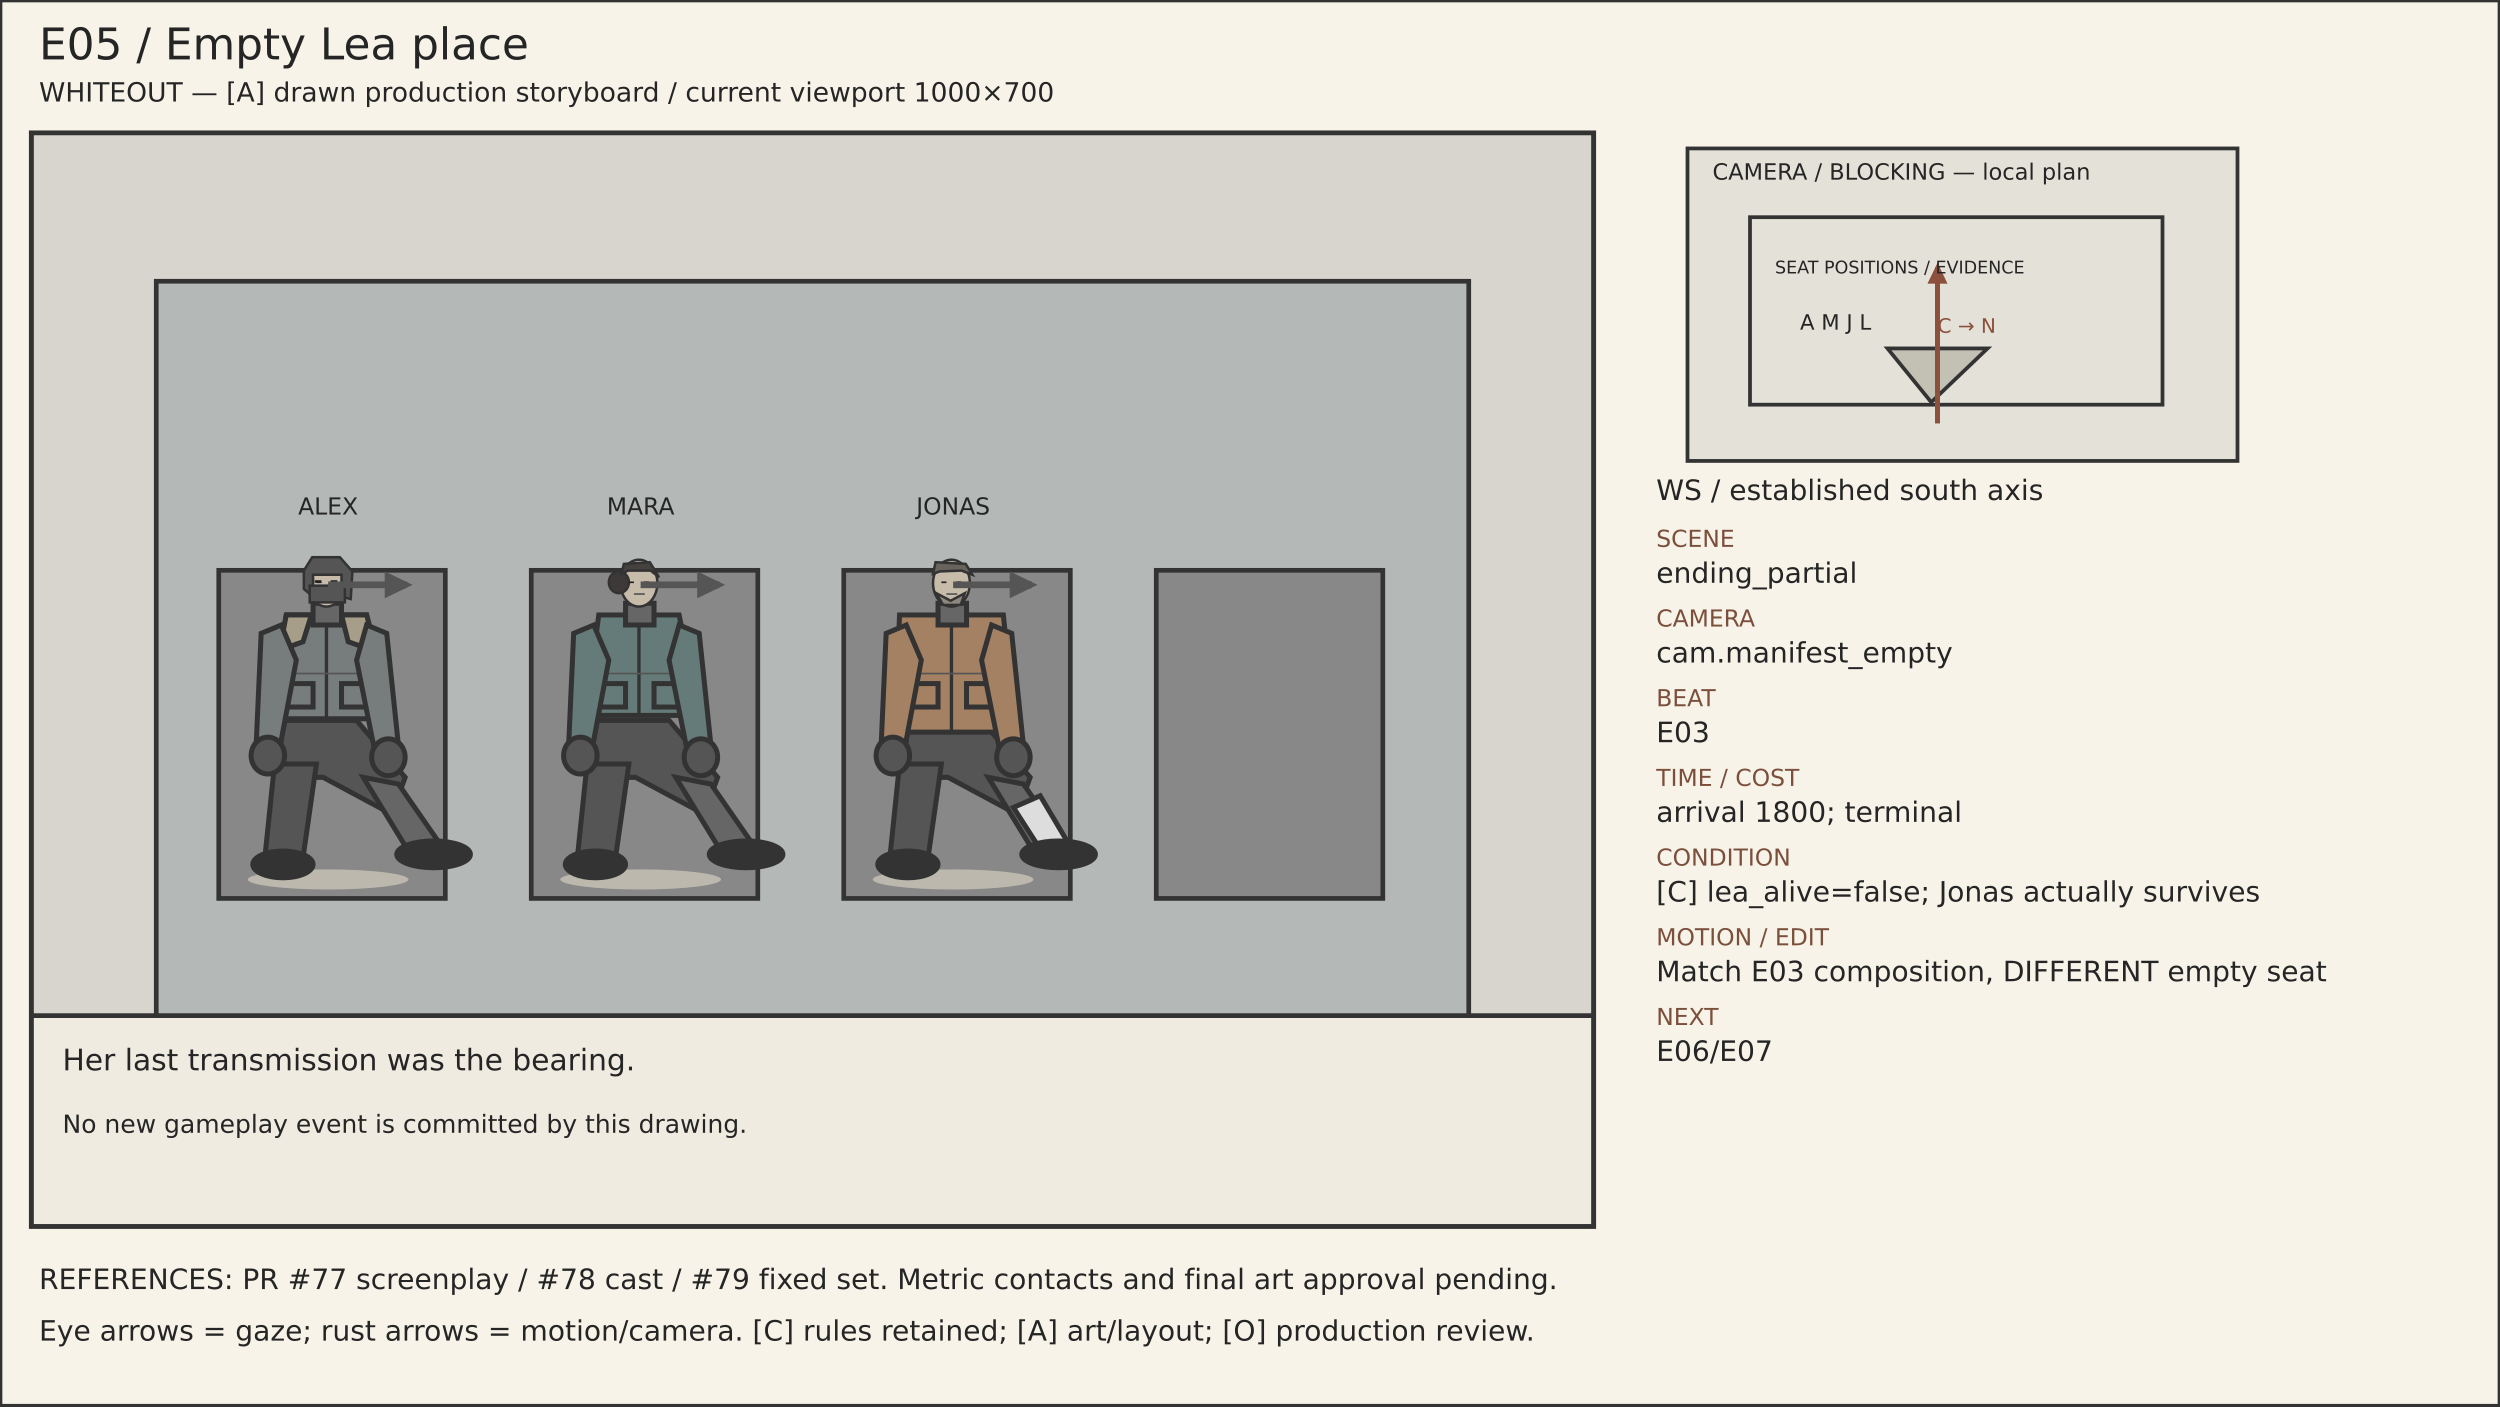
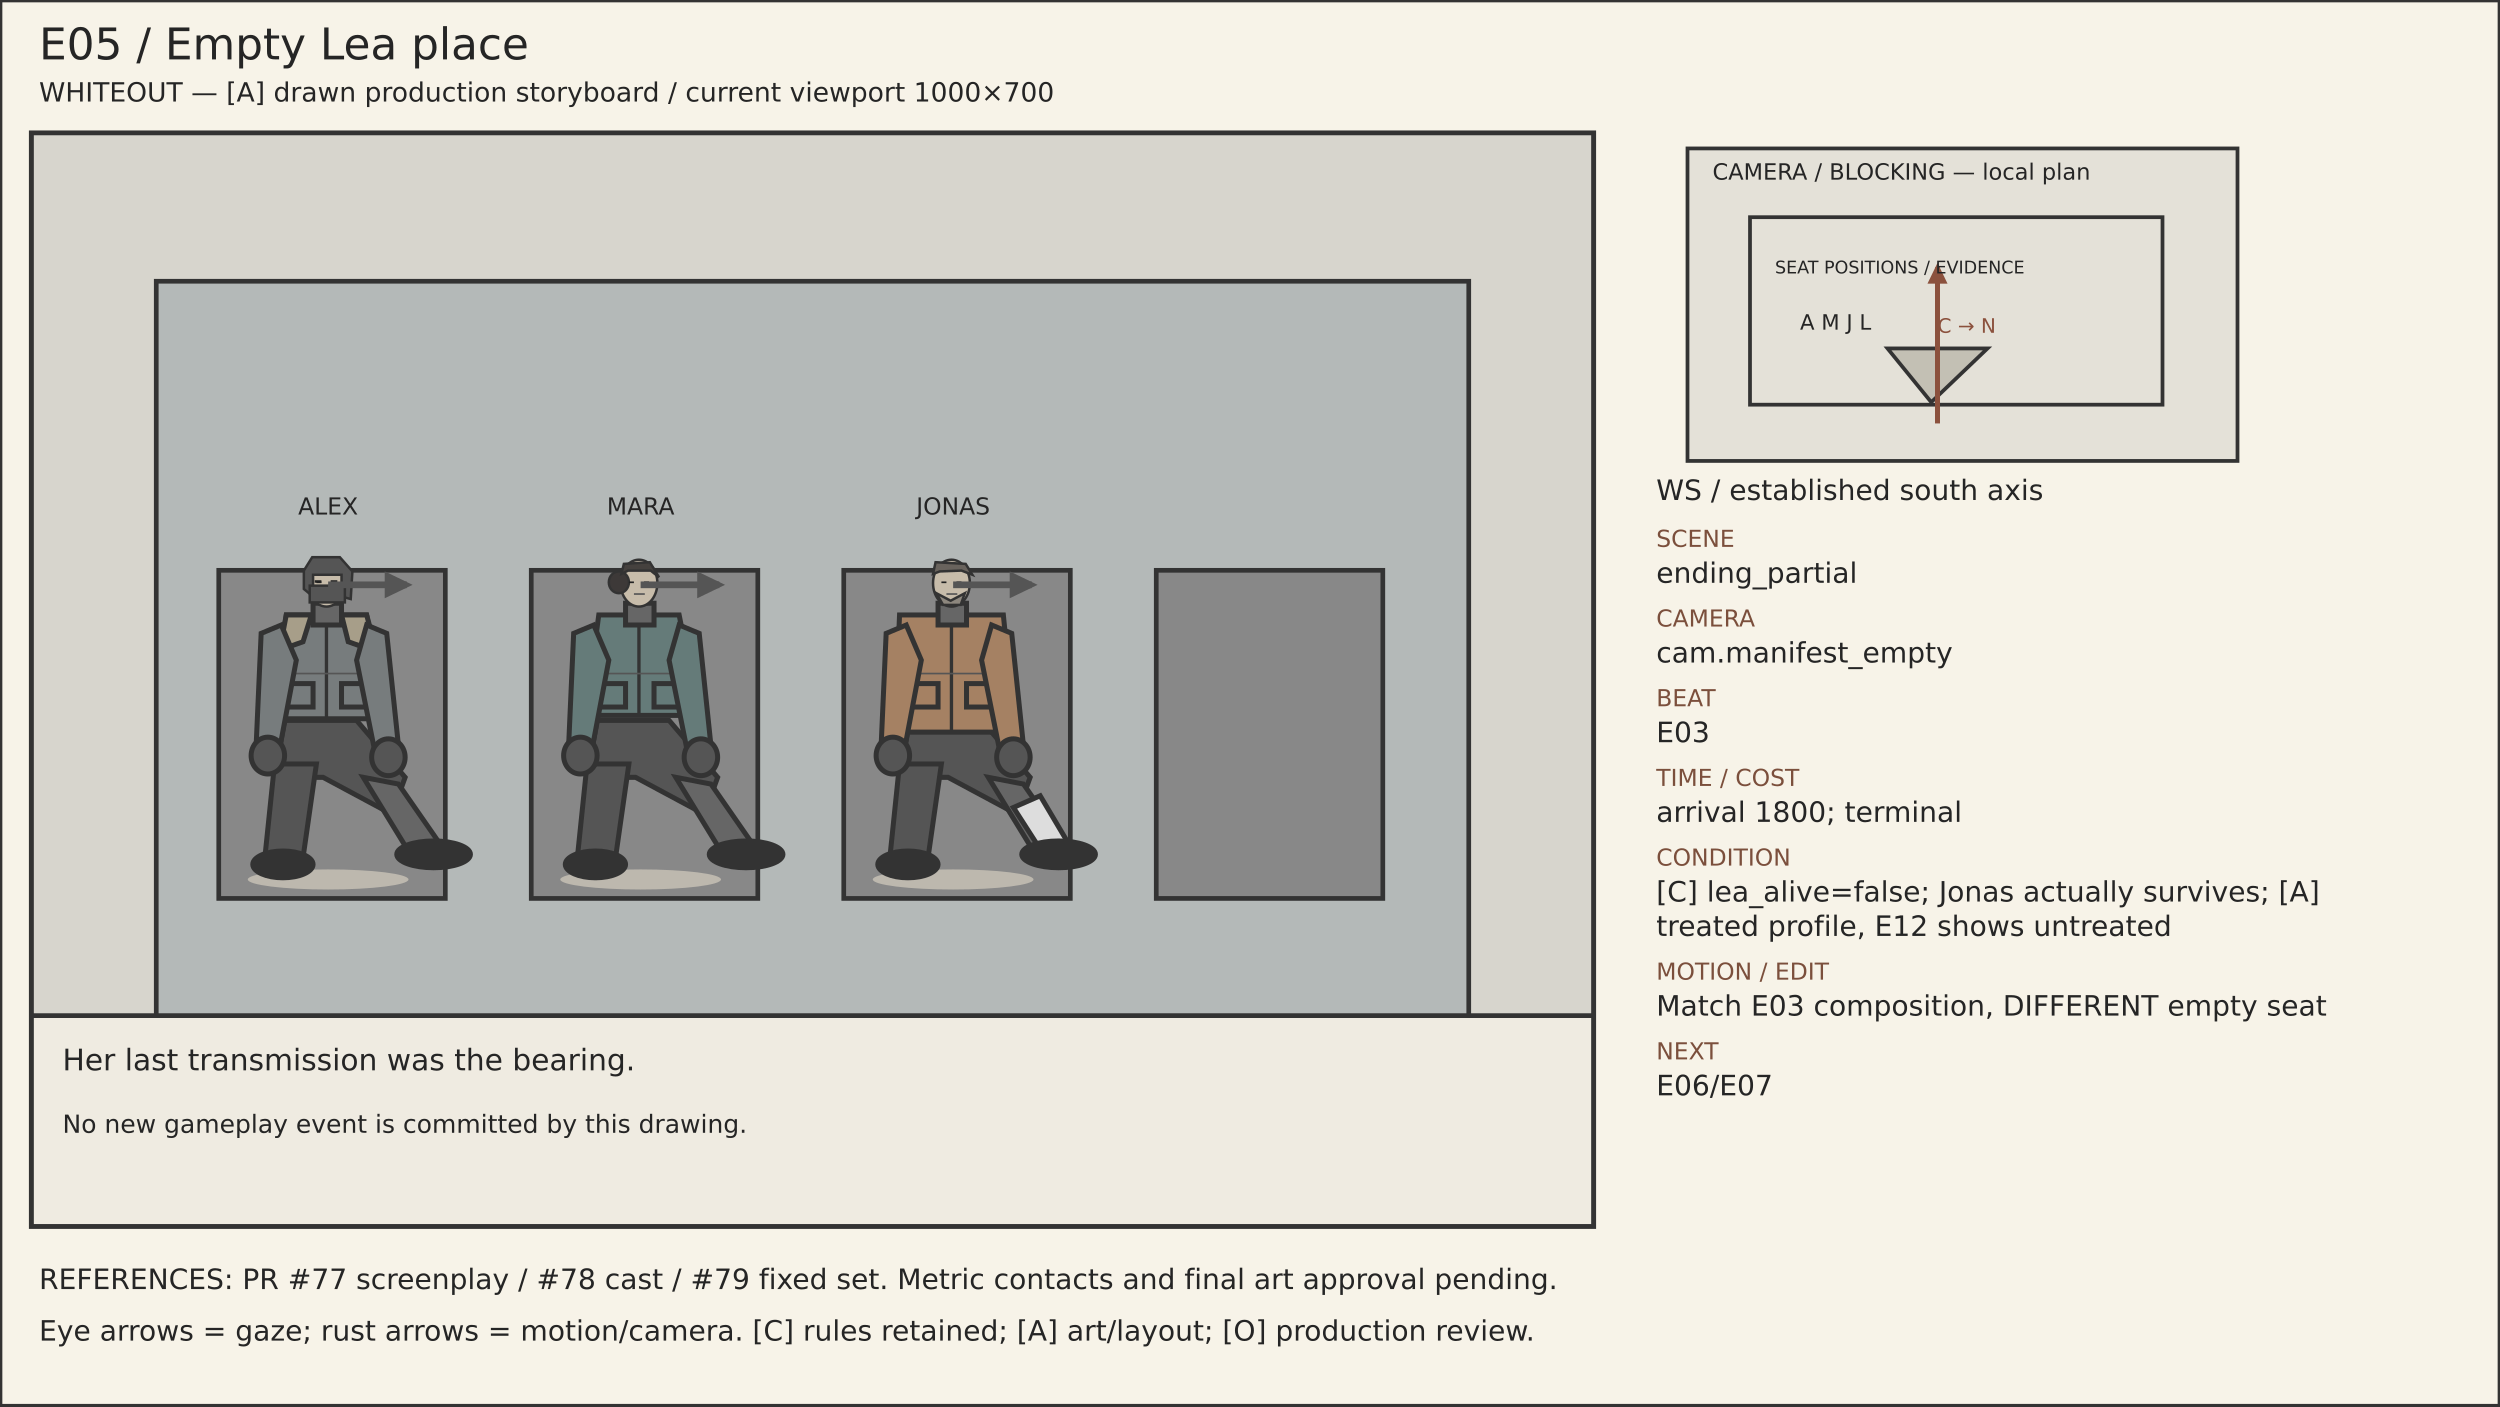
<svg xmlns="http://www.w3.org/2000/svg" width="1600" height="900" viewBox="0 0 1600 900">
  <rect x="0" y="0" width="1600" height="900" rx="0" fill="#f7f3e8" stroke="#333" stroke-width="3" />
  <text x="25" y="38" font-size="28" fill="#252525" text-anchor="start" font-family="DejaVu Sans,sans-serif">E05 / Empty Lea place</text>
  <text x="25" y="65" font-size="17" fill="#252525" text-anchor="start" font-family="DejaVu Sans,sans-serif">WHITEOUT — [A] drawn production storyboard / current viewport 1000×700</text>
  <svg x="20" y="85" width="1000" height="700" viewBox="0 0 1000 700">
    <rect x="0" y="0" width="1000" height="700" rx="0" fill="#d7d5cd" stroke="#333" stroke-width="3" />
    <rect x="80" y="95" width="840" height="480" rx="0" fill="#b4b9b8" stroke="#333" stroke-width="3" />
    <rect x="120" y="280" width="145" height="210" rx="0" fill="#888" stroke="#333" stroke-width="3" />
    <g transform="translate(136.4286,255.0) scale(1.071429)">
      <ellipse cx="50" cy="208" rx="48" ry="6" fill="#bdb8ae" stroke="none" stroke-width="3" />
      <polygon points="24,113 67,113 96,147 88,169 47,147 18,147" fill="#555" stroke="#333" stroke-width="3" />
      <polygon points="18,139 43,139 35,195 12,197" fill="#555" stroke="#333" stroke-width="3" />
      <polygon points="71,147 92,151 117,187 101,196" fill="#666" stroke="#333" stroke-width="3" />
      <ellipse cx="23" cy="199" rx="18" ry="8" fill="#333" stroke="#333" stroke-width="3" />
      <ellipse cx="113" cy="193" rx="22" ry="8" fill="#333" stroke="#333" stroke-width="3" />
      <polygon points="25,50 73,50 85,112 17,112" fill="#777c7d" stroke="#333" stroke-width="3" />
      <polygon points="25,50 40,50 35,66 21,71" fill="#a79e89" stroke="#333" stroke-width="3" />
      <polygon points="58,50 73,50 79,72 62,66" fill="#a79e89" stroke="#333" stroke-width="3" />
      <path d="M49,55 L49,112" fill="none" stroke="#333" stroke-width="2" />
      <path d="M20,85 L80,85" fill="none" stroke="#555" stroke-width="1" />
      <rect x="24" y="91" width="17" height="14" rx="0" fill="#777c7d" stroke="#333" stroke-width="3" />
      <rect x="58" y="91" width="17" height="14" rx="0" fill="#777c7d" stroke="#333" stroke-width="3" />
      <polygon points="22,56 10,61 7,128 21,130 31,77" fill="#777c7d" stroke="#333" stroke-width="3" />
      <polygon points="73,56 85,61 92,128 78,132 67,77" fill="#777c7d" stroke="#333" stroke-width="3" />
      <ellipse cx="14" cy="134" rx="10" ry="11" fill="#555" stroke="#333" stroke-width="3" />
      <ellipse cx="86" cy="135" rx="10" ry="11" fill="#555" stroke="#333" stroke-width="3" />
      <rect x="41" y="43" width="17" height="13" rx="0" fill="#666" stroke="#333" stroke-width="3" />
      <g transform="translate(24.5,15.5) scale(.5)">
        <ellipse cx="49" cy="31" rx="22" ry="28" fill="#c7bcaa" stroke="#333" stroke-width="3" />
        <polygon points="22,38 22,16 32,0 65,0 80,17 78,50 67,47 67,21 33,21 33,47" fill="#555" stroke="#333" stroke-width="3" />
        <rect x="29" y="34" width="42" height="20" rx="0" fill="#555" stroke="#333" stroke-width="3" />
        <path d="M35,29 L43,29" fill="none" stroke="#222" stroke-width="3" />
        <path d="M54,29 L62,29" fill="none" stroke="#222" stroke-width="3" />
        <path d="M37,30 L43,30" fill="none" stroke="#222" stroke-width="2" />
        <path d="M55,30 L61,30" fill="none" stroke="#222" stroke-width="2" />
        <path d="M43,44 L56,44" fill="none" stroke="#555" stroke-width="2" />
      </g>
      <text x="50" y="-10" font-size="14" fill="#252525" text-anchor="middle" font-family="DejaVu Sans,sans-serif">ALEX</text>
      <path d="M50,32 L97,32" fill="none" stroke="#555" stroke-width="4" />
      <polygon points="97,32 85.294,37.655 85.294,26.345" fill="#555" stroke="#555" stroke-width="3" />
    </g>
    <rect x="320" y="280" width="145" height="210" rx="0" fill="#888" stroke="#333" stroke-width="3" />
    <g transform="translate(336.4286,255.0) scale(1.071429)">
      <ellipse cx="50" cy="208" rx="48" ry="6" fill="#bdb8ae" stroke="none" stroke-width="3" />
      <polygon points="24,113 67,113 96,147 88,169 47,147 18,147" fill="#555" stroke="#333" stroke-width="3" />
      <polygon points="18,139 43,139 35,195 12,197" fill="#555" stroke="#333" stroke-width="3" />
      <polygon points="71,147 92,151 117,187 101,196" fill="#666" stroke="#333" stroke-width="3" />
      <ellipse cx="23" cy="199" rx="18" ry="8" fill="#333" stroke="#333" stroke-width="3" />
      <ellipse cx="113" cy="193" rx="22" ry="8" fill="#333" stroke="#333" stroke-width="3" />
      <polygon points="25,50 73,50 85,110 17,110" fill="#657b79" stroke="#333" stroke-width="3" />
      <path d="M49,55 L49,110" fill="none" stroke="#333" stroke-width="2" />
      <path d="M20,85 L80,85" fill="none" stroke="#555" stroke-width="1" />
      <rect x="24" y="91" width="17" height="14" rx="0" fill="#657b79" stroke="#333" stroke-width="3" />
      <rect x="58" y="91" width="17" height="14" rx="0" fill="#657b79" stroke="#333" stroke-width="3" />
      <polygon points="22,56 10,61 7,128 21,130 31,77" fill="#657b79" stroke="#333" stroke-width="3" />
      <polygon points="73,56 85,61 92,128 78,132 67,77" fill="#657b79" stroke="#333" stroke-width="3" />
      <ellipse cx="14" cy="134" rx="10" ry="11" fill="#555" stroke="#333" stroke-width="3" />
      <ellipse cx="86" cy="135" rx="10" ry="11" fill="#555" stroke="#333" stroke-width="3" />
      <rect x="41" y="43" width="17" height="13" rx="0" fill="#666" stroke="#333" stroke-width="3" />
      <g transform="translate(24.5,15.5) scale(.5)">
        <ellipse cx="49" cy="31" rx="22" ry="28" fill="#c7bcaa" stroke="#333" stroke-width="3" />
        <ellipse cx="25" cy="30" rx="12" ry="13" fill="#3d3938" stroke="#333" stroke-width="3" />
        <polygon points="28,20 31,8 62,6 73,24 63,16 36,16" fill="#45413e" stroke="#333" stroke-width="3" />
        <path d="M37,30 L43,30" fill="none" stroke="#222" stroke-width="2" />
        <path d="M55,30 L61,30" fill="none" stroke="#222" stroke-width="2" />
        <path d="M43,44 L56,44" fill="none" stroke="#555" stroke-width="2" />
      </g>
      <text x="50" y="-10" font-size="14" fill="#252525" text-anchor="middle" font-family="DejaVu Sans,sans-serif">MARA</text>
      <path d="M50,32 L97,32" fill="none" stroke="#555" stroke-width="4" />
      <polygon points="97,32 85.294,37.655 85.294,26.345" fill="#555" stroke="#555" stroke-width="3" />
    </g>
    <rect x="520" y="280" width="145" height="210" rx="0" fill="#888" stroke="#333" stroke-width="3" />
    <g transform="translate(536.4286,255.0) scale(1.071429)">
      <ellipse cx="50" cy="208" rx="48" ry="6" fill="#bdb8ae" stroke="none" stroke-width="3" />
      <polygon points="24,113 67,113 96,147 88,169 47,147 18,147" fill="#555" stroke="#333" stroke-width="3" />
      <polygon points="18,139 43,139 35,195 12,197" fill="#555" stroke="#333" stroke-width="3" />
      <polygon points="71,147 92,151 117,187 101,196" fill="#666" stroke="#333" stroke-width="3" />
      <polygon points="86,165 102,158 118,185 104,193" fill="#ddd" stroke="#333" stroke-width="3" />
      <ellipse cx="23" cy="199" rx="18" ry="8" fill="#333" stroke="#333" stroke-width="3" />
      <ellipse cx="113" cy="193" rx="22" ry="8" fill="#333" stroke="#333" stroke-width="3" />
      <polygon points="18,50 80,50 87,120 15,120" fill="#a58163" stroke="#333" stroke-width="3" />
      <path d="M49,55 L49,120" fill="none" stroke="#333" stroke-width="2" />
      <path d="M20,85 L80,85" fill="none" stroke="#555" stroke-width="1" />
      <rect x="24" y="91" width="17" height="14" rx="0" fill="#a58163" stroke="#333" stroke-width="3" />
      <rect x="58" y="91" width="17" height="14" rx="0" fill="#a58163" stroke="#333" stroke-width="3" />
      <polygon points="22,56 10,61 7,128 21,130 31,77" fill="#a58163" stroke="#333" stroke-width="3" />
      <polygon points="73,56 85,61 92,128 78,132 67,77" fill="#a58163" stroke="#333" stroke-width="3" />
      <ellipse cx="14" cy="134" rx="10" ry="11" fill="#555" stroke="#333" stroke-width="3" />
      <ellipse cx="86" cy="135" rx="10" ry="11" fill="#555" stroke="#333" stroke-width="3" />
      <rect x="41" y="43" width="17" height="13" rx="0" fill="#666" stroke="#333" stroke-width="3" />
      <g transform="translate(24.5,15.5) scale(.5)">
        <ellipse cx="49" cy="31" rx="22" ry="28" fill="#c7bcaa" stroke="#333" stroke-width="3" />
        <polygon points="27,20 30,6 66,8 74,21 61,16 35,17" fill="#69635d" stroke="#333" stroke-width="3" />
        <polygon points="31,43 48,52 65,43 60,57 39,57" fill="#8d877e" stroke="#333" stroke-width="3" />
        <path d="M37,30 L43,30" fill="none" stroke="#222" stroke-width="2" />
        <path d="M55,30 L61,30" fill="none" stroke="#222" stroke-width="2" />
        <path d="M43,44 L56,44" fill="none" stroke="#555" stroke-width="2" />
      </g>
      <text x="50" y="-10" font-size="14" fill="#252525" text-anchor="middle" font-family="DejaVu Sans,sans-serif">JONAS</text>
      <path d="M50,32 L97,32" fill="none" stroke="#555" stroke-width="4" />
      <polygon points="97,32 85.294,37.655 85.294,26.345" fill="#555" stroke="#555" stroke-width="3" />
    </g>
    <rect x="720" y="280" width="145" height="210" rx="0" fill="#888" stroke="#333" stroke-width="3" />
    <rect x="0" y="565" width="1000" height="135" rx="0" fill="#efebe1" stroke="#333" stroke-width="3" />
    <text x="20" y="600" font-size="19" fill="#252525" text-anchor="start" font-family="DejaVu Sans,sans-serif">Her last transmission was the bearing.</text>
    <text x="20" y="640" font-size="16" fill="#252525" text-anchor="start" font-family="DejaVu Sans,sans-serif">No new gameplay event is committed by this drawing.</text>
  </svg>
  <rect x="20" y="85" width="1000" height="700" rx="0" fill="none" stroke="#333" stroke-width="3" />
  <g transform="translate(216,19) scale(.8)">
    <rect x="1080" y="95" width="440" height="250" rx="0" fill="#e4e1d8" stroke="#333" stroke-width="3" />
    <text x="1100" y="120" font-size="18" fill="#252525" text-anchor="start" font-family="DejaVu Sans,sans-serif">CAMERA / BLOCKING — local plan</text>
    <rect x="1130" y="150" width="330" height="150" rx="0" fill="none" stroke="#333" stroke-width="3" />
    <polygon points="1275,298 1240,255 1320,255" fill="#c3c0b4" stroke="#333" stroke-width="3" />
    <path d="M1280,315 L1280,190" fill="none" stroke="#8b513d" stroke-width="4" />
    <polygon points="1280,190 1285.655,201.706 1274.345,201.706" fill="#8b513d" stroke="#8b513d" stroke-width="3" />
    <text x="1280.0" y="242.5" font-size="16" fill="#8b513d" text-anchor="start" font-family="DejaVu Sans,sans-serif">C → N</text>
    <text x="1150" y="195" font-size="14" fill="#252525" text-anchor="start" font-family="DejaVu Sans,sans-serif">SEAT POSITIONS / EVIDENCE</text>
    <text x="1170" y="240" font-size="17" fill="#252525" text-anchor="start" font-family="DejaVu Sans,sans-serif">A  M  J  L</text>
  </g>
  <text x="1060" y="320" font-size="18" fill="#252525" text-anchor="start" font-family="DejaVu Sans,sans-serif">WS / established south axis</text>
  <text x="1060" y="350" font-size="15" fill="#7b4f3c" text-anchor="start" font-family="DejaVu Sans,sans-serif">SCENE</text>
  <text x="1060" y="373" font-size="18" fill="#252525" text-anchor="start" font-family="DejaVu Sans,sans-serif">ending_partial</text>
  <text x="1060" y="401" font-size="15" fill="#7b4f3c" text-anchor="start" font-family="DejaVu Sans,sans-serif">CAMERA</text>
  <text x="1060" y="424" font-size="18" fill="#252525" text-anchor="start" font-family="DejaVu Sans,sans-serif">cam.manifest_empty</text>
  <text x="1060" y="452" font-size="15" fill="#7b4f3c" text-anchor="start" font-family="DejaVu Sans,sans-serif">BEAT</text>
  <text x="1060" y="475" font-size="18" fill="#252525" text-anchor="start" font-family="DejaVu Sans,sans-serif">E03</text>
  <text x="1060" y="503" font-size="15" fill="#7b4f3c" text-anchor="start" font-family="DejaVu Sans,sans-serif">TIME / COST</text>
  <text x="1060" y="526" font-size="18" fill="#252525" text-anchor="start" font-family="DejaVu Sans,sans-serif">arrival 1800; terminal</text>
  <text x="1060" y="554" font-size="15" fill="#7b4f3c" text-anchor="start" font-family="DejaVu Sans,sans-serif">CONDITION</text>
-   <text x="1060" y="577" font-size="18" fill="#252525" text-anchor="start" font-family="DejaVu Sans,sans-serif">[C] lea_alive=false; Jonas actually survives</text>
-   <text x="1060" y="605" font-size="15" fill="#7b4f3c" text-anchor="start" font-family="DejaVu Sans,sans-serif">MOTION / EDIT</text>
-   <text x="1060" y="628" font-size="18" fill="#252525" text-anchor="start" font-family="DejaVu Sans,sans-serif">Match E03 composition, DIFFERENT empty seat</text>
-   <text x="1060" y="656" font-size="15" fill="#7b4f3c" text-anchor="start" font-family="DejaVu Sans,sans-serif">NEXT</text>
-   <text x="1060" y="679" font-size="18" fill="#252525" text-anchor="start" font-family="DejaVu Sans,sans-serif">E06/E07</text>
+   <text x="1060" y="577" font-size="18" fill="#252525" text-anchor="start" font-family="DejaVu Sans,sans-serif">[C] lea_alive=false; Jonas actually survives; [A]</text>
+   <text x="1060" y="599" font-size="18" fill="#252525" text-anchor="start" font-family="DejaVu Sans,sans-serif">treated profile, E12 shows untreated</text>
+   <text x="1060" y="627" font-size="15" fill="#7b4f3c" text-anchor="start" font-family="DejaVu Sans,sans-serif">MOTION / EDIT</text>
+   <text x="1060" y="650" font-size="18" fill="#252525" text-anchor="start" font-family="DejaVu Sans,sans-serif">Match E03 composition, DIFFERENT empty seat</text>
+   <text x="1060" y="678" font-size="15" fill="#7b4f3c" text-anchor="start" font-family="DejaVu Sans,sans-serif">NEXT</text>
+   <text x="1060" y="701" font-size="18" fill="#252525" text-anchor="start" font-family="DejaVu Sans,sans-serif">E06/E07</text>
  <text x="25" y="825" font-size="18" fill="#252525" text-anchor="start" font-family="DejaVu Sans,sans-serif">REFERENCES: PR #77 screenplay / #78 cast / #79 fixed set. Metric contacts and final art approval pending.</text>
  <text x="25" y="858" font-size="18" fill="#252525" text-anchor="start" font-family="DejaVu Sans,sans-serif">Eye arrows = gaze; rust arrows = motion/camera. [C] rules retained; [A] art/layout; [O] production review.</text>
</svg>
